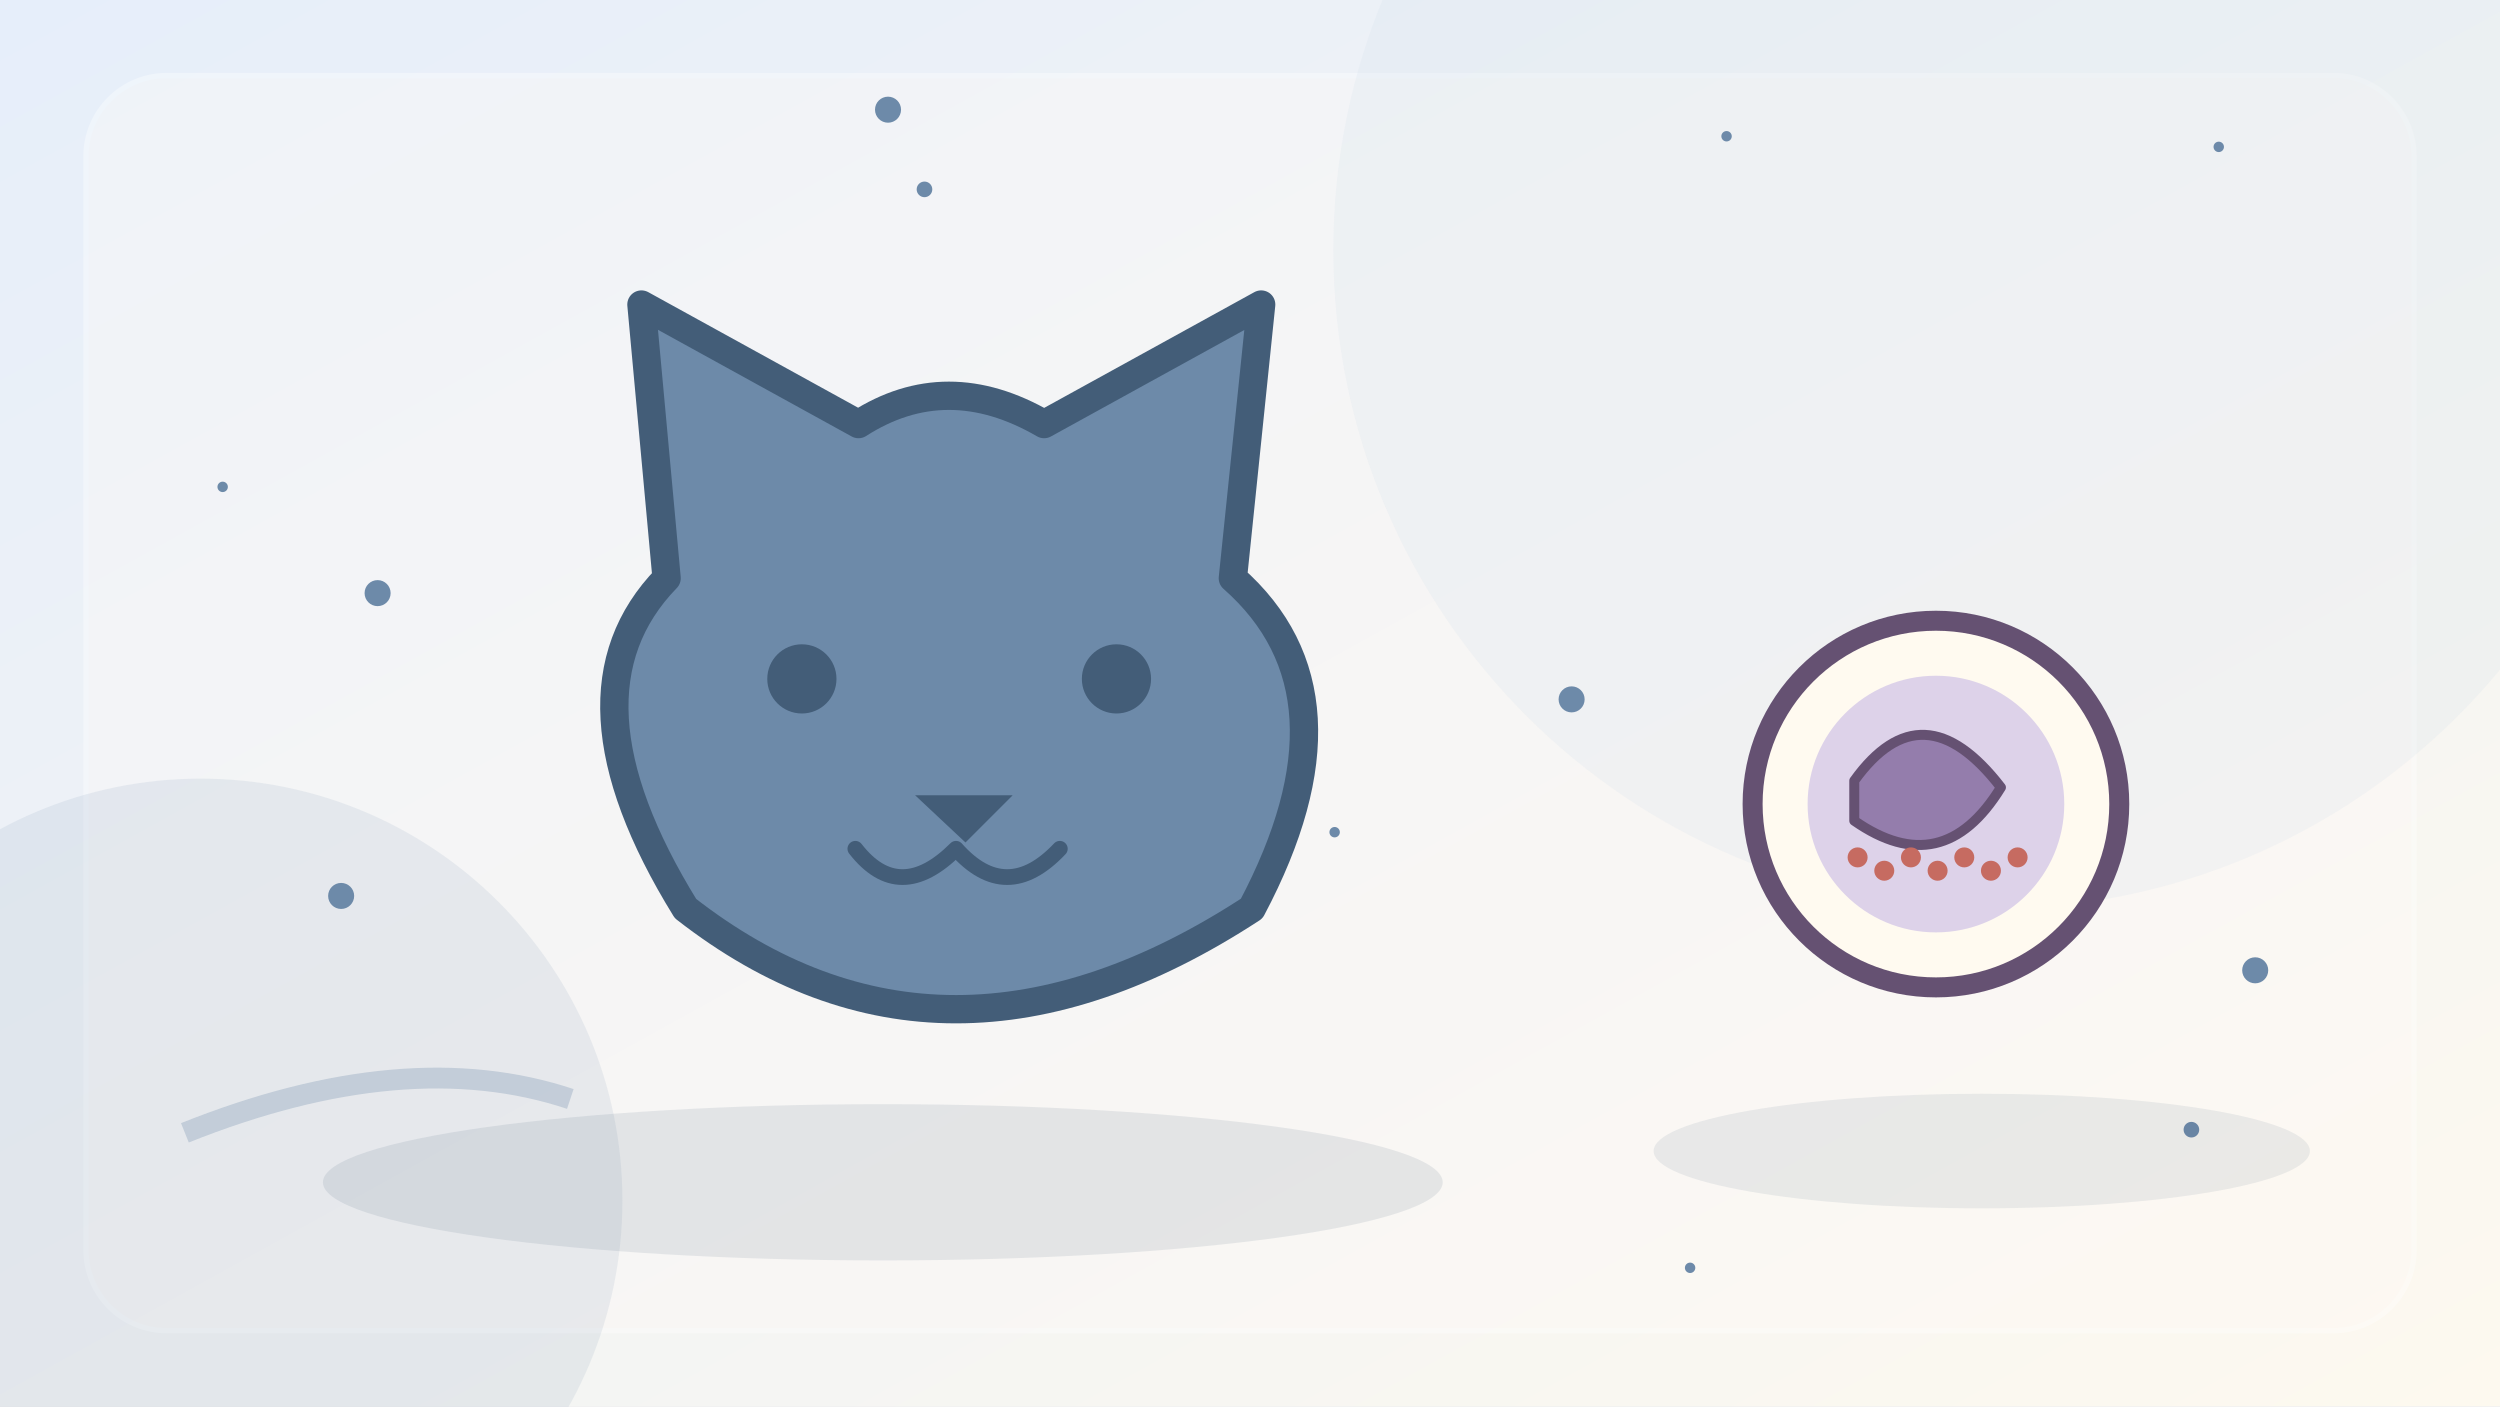
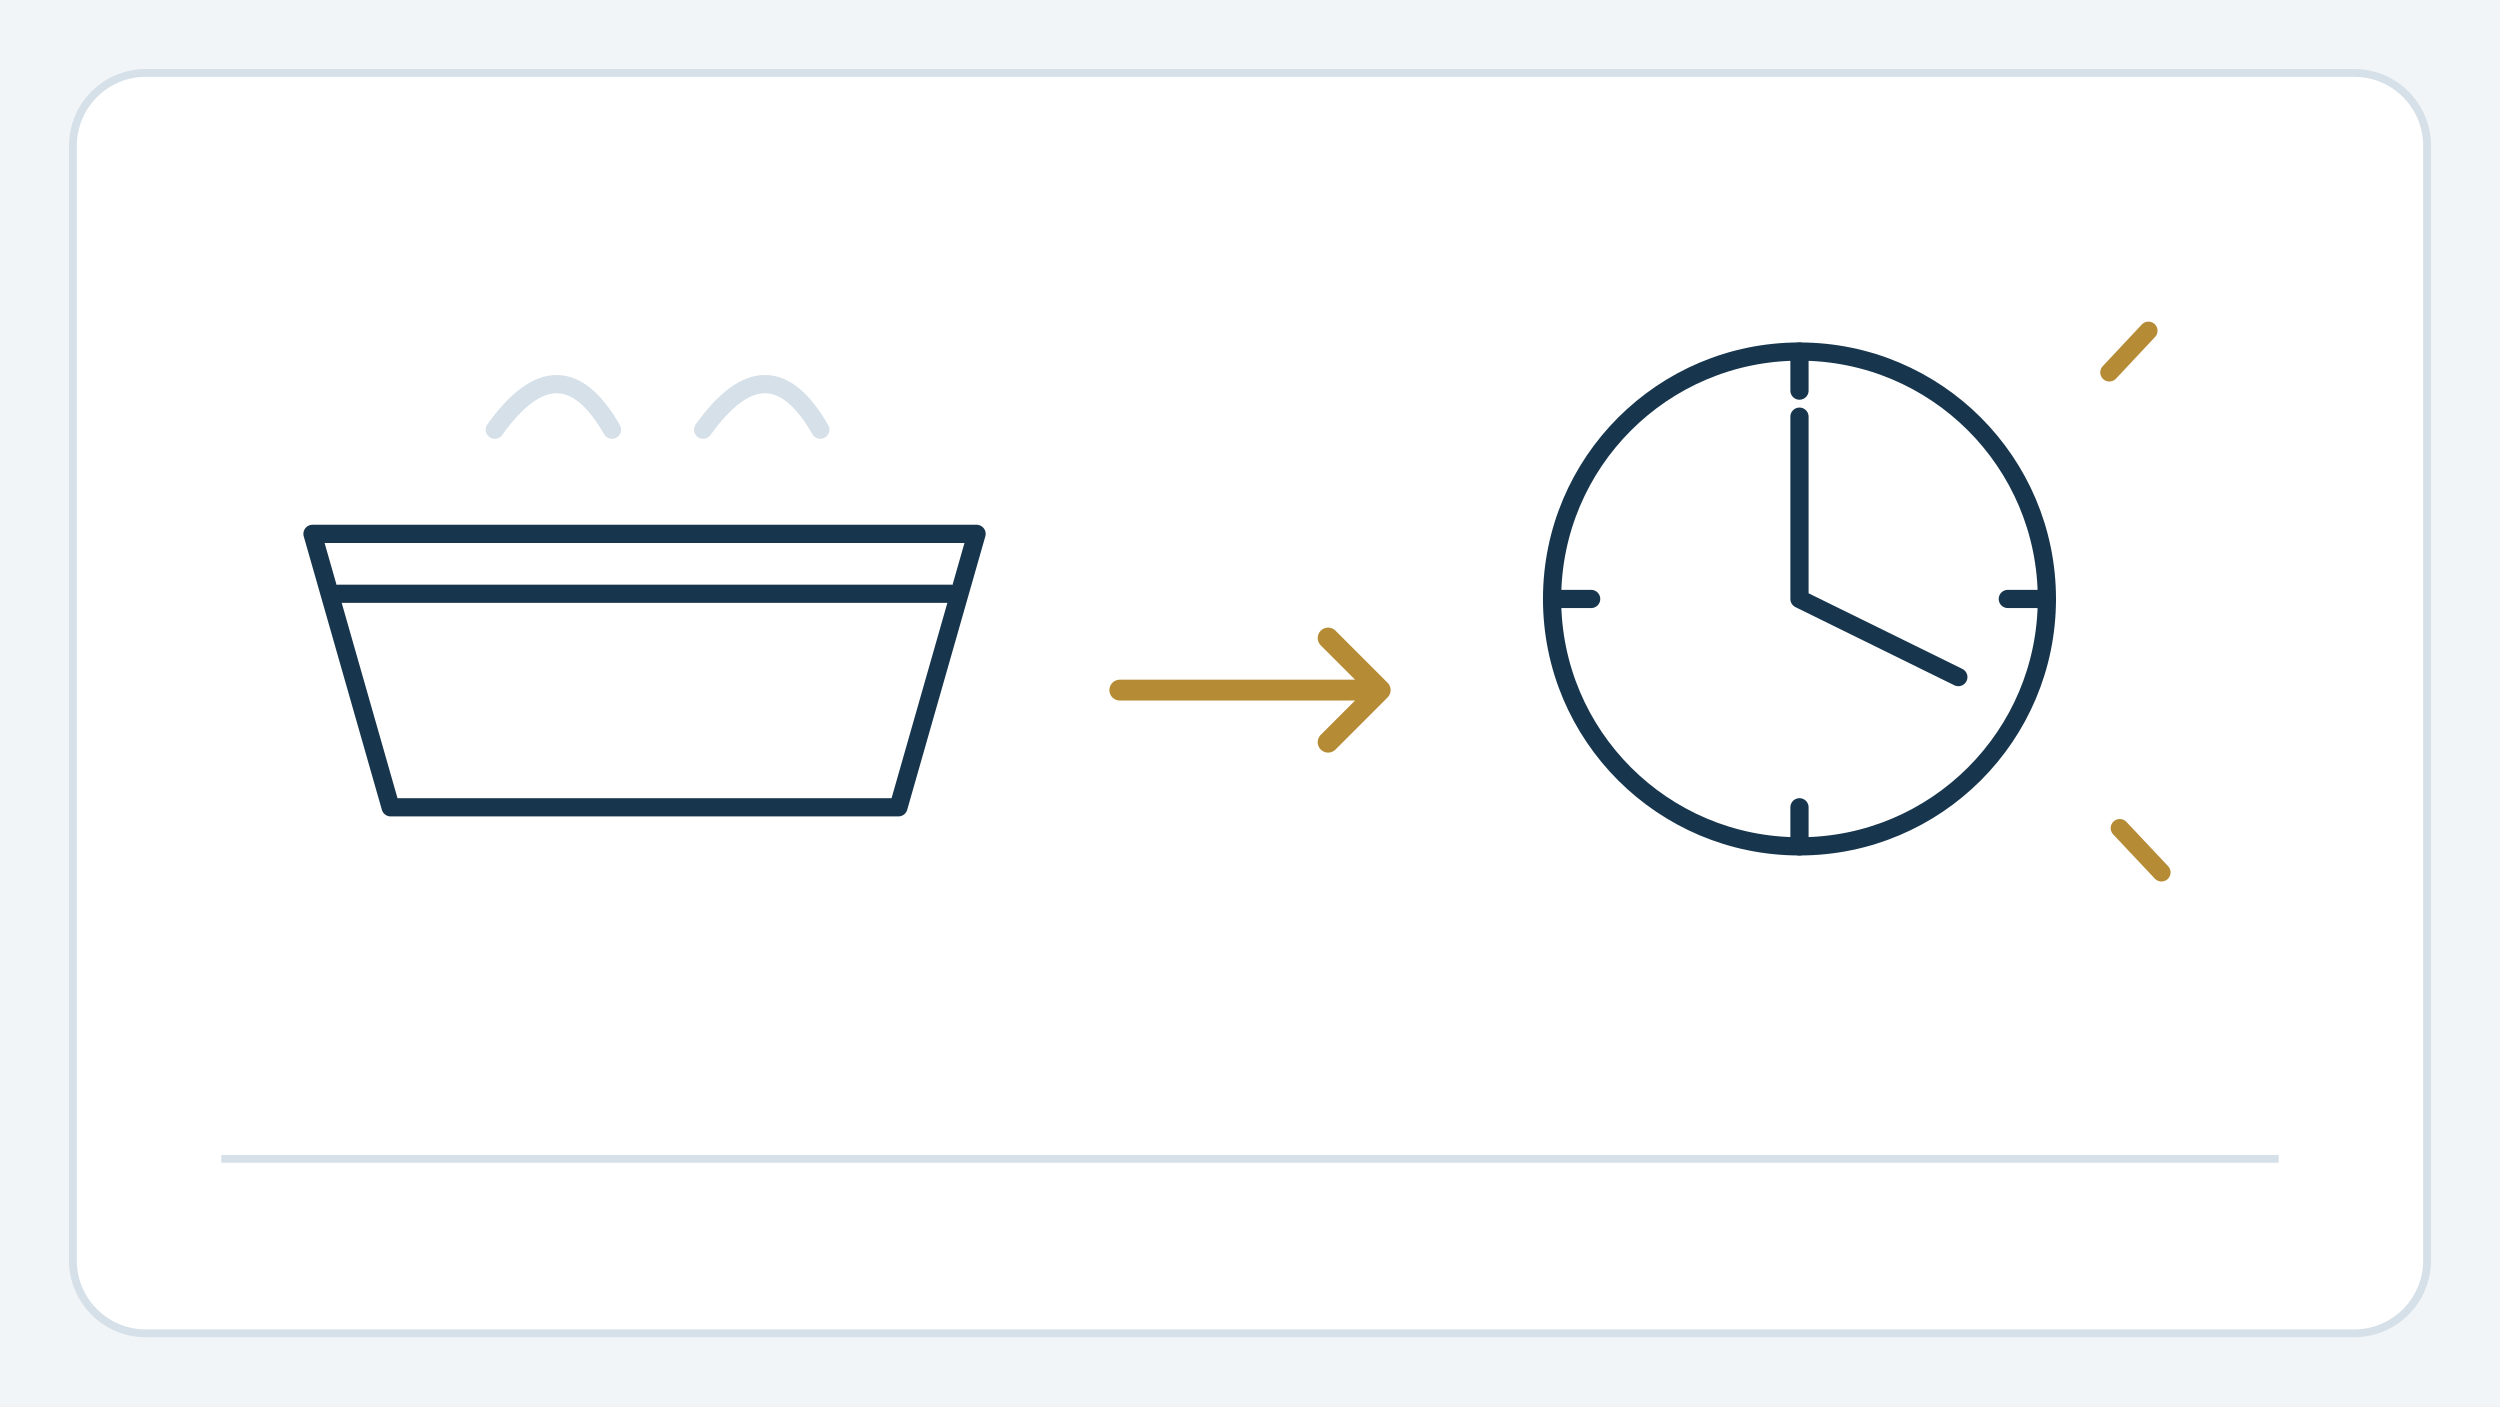
- <svg xmlns="http://www.w3.org/2000/svg" width="960" height="540" viewBox="0 0 960 540" role="img" aria-label="Autorska ilustracja: Karmienie i woda">
-   <defs>
-     <linearGradient id="background" x1="0" y1="0" x2="1" y2="1">
-       <stop offset="0" stop-color="#e6eefa" />
-       <stop offset="1" stop-color="#fdf9ef" />
-     </linearGradient>
-   </defs>
-   <rect width="960" height="540" fill="url(#background)" />
-   <rect x="33" y="29" width="894" height="482" rx="31" fill="#fffaf7" opacity=".35" stroke="#fff" stroke-width="2" />
-   <circle cx="765" cy="96" r="253" fill="#c8d8e5" opacity=".16" />
-   <circle cx="77" cy="461" r="162" fill="#6d8aa9" opacity=".12" />
-   <circle cx="603.5" cy="268.56" r="5" fill="#6d8aa9" stroke="none" stroke-width="4" />
-   <circle cx="768" cy="288.96" r="3" fill="#6d8aa9" stroke="none" stroke-width="4" />
-   <circle cx="866" cy="372.6" r="5" fill="#6d8aa9" stroke="none" stroke-width="4" />
-   <circle cx="799.5" cy="323.64" r="4" fill="#6d8aa9" stroke="none" stroke-width="4" />
-   <circle cx="649" cy="486.84" r="2" fill="#6d8aa9" stroke="none" stroke-width="4" />
-   <circle cx="85.5" cy="186.96" r="2" fill="#6d8aa9" stroke="none" stroke-width="4" />
-   <circle cx="512.5" cy="319.56" r="2" fill="#6d8aa9" stroke="none" stroke-width="4" />
-   <circle cx="131" cy="344.04" r="5" fill="#6d8aa9" stroke="none" stroke-width="4" />
-   <circle cx="145" cy="227.76" r="5" fill="#6d8aa9" stroke="none" stroke-width="4" />
-   <circle cx="355" cy="72.72" r="3" fill="#6d8aa9" stroke="none" stroke-width="4" />
-   <circle cx="341" cy="42.12" r="5" fill="#6d8aa9" stroke="none" stroke-width="4" />
-   <circle cx="663" cy="52.32" r="2" fill="#6d8aa9" stroke="none" stroke-width="4" />
-   <circle cx="841.5" cy="433.8" r="3" fill="#6d8aa9" stroke="none" stroke-width="4" />
-   <circle cx="425" cy="352.2" r="2" fill="#6d8aa9" stroke="none" stroke-width="4" />
-   <circle cx="852" cy="56.4" r="2" fill="#6d8aa9" stroke="none" stroke-width="4" />
-   <ellipse cx="339" cy="454" rx="215" ry="30" fill="#435d78" opacity=".12" />
-   <ellipse cx="761" cy="442" rx="126" ry="22" fill="#435d78" opacity=".10" />
-   <g transform="translate(169 65) scale(1.208)">
-     <path d="M72 130L64 43l69 38q28-18 59 0l69-38-9 87q42 37 6 105q-98 64-180 0q-42-68-6-105Z" fill="#6d8aa9" stroke="#435d78" stroke-width="9" stroke-linejoin="round" stroke-linecap="round" />
-     <circle cx="115" cy="162" r="11" fill="#435d78" stroke="none" stroke-width="4" />
-     <circle cx="215" cy="162" r="11" fill="#435d78" stroke="none" stroke-width="4" />
-     <path d="M151 199h31l-15 15Z" fill="#435d78" stroke="none" stroke-width="5" stroke-linejoin="round" stroke-linecap="round" />
-     <path d="M164 216q-18 18-32 0m32 0q16 18 33 0" fill="none" stroke="#435d78" stroke-width="5" stroke-linejoin="round" stroke-linecap="round" />
+ <svg xmlns="http://www.w3.org/2000/svg" width="960" height="540" viewBox="0 0 960 540" role="img" aria-label="Karmienie i woda — miska i czas">
+   <rect width="960" height="540" fill="#f1f5f8" />
+   <rect x="28" y="28" width="904" height="484" rx="28" fill="#fff" stroke="#d6e0e8" stroke-width="3" />
+   <g transform="translate(85 85)">
+     <path d="M35 120H290L260 225H65Z M45 143H280" fill="none" stroke="#17364d" stroke-width="7" stroke-linecap="round" stroke-linejoin="round" />
+     <path d="M105 80Q130 45 150 80 M185 80Q210 45 230 80" fill="none" stroke="#d6e0e8" stroke-width="7" stroke-linecap="round" stroke-linejoin="round" />
  </g>
-   <g transform="translate(641 207) scale(0.640)">
-     <circle cx="160" cy="159" r="110" fill="#fffaf0" stroke="#655172" stroke-width="12" />
-     <circle cx="160" cy="159" r="77" fill="#ddd2e9" stroke="none" stroke-width="4" />
-     <path d="M111 145q41-57 88 4q-35 57-88 20Z" fill="#947dac" stroke="#655172" stroke-width="6" stroke-linejoin="round" stroke-linecap="round" />
-     <circle cx="113" cy="191" r="6" fill="#c66b61" stroke="none" stroke-width="4" />
-     <circle cx="129" cy="199" r="6" fill="#c66b61" stroke="none" stroke-width="4" />
-     <circle cx="145" cy="191" r="6" fill="#c66b61" stroke="none" stroke-width="4" />
-     <circle cx="161" cy="199" r="6" fill="#c66b61" stroke="none" stroke-width="4" />
-     <circle cx="177" cy="191" r="6" fill="#c66b61" stroke="none" stroke-width="4" />
-     <circle cx="193" cy="199" r="6" fill="#c66b61" stroke="none" stroke-width="4" />
-     <circle cx="209" cy="191" r="6" fill="#c66b61" stroke="none" stroke-width="4" />
+   <g transform="translate(536 85)">
+     <circle cx="155" cy="145" r="95" fill="none" stroke="#17364d" stroke-width="7" />
+     <path d="M155 145V75 M155 145L216 175 M155 50V65 M250 145H235 M155 240V225 M60 145H75" fill="none" stroke="#17364d" stroke-width="7" stroke-linecap="round" stroke-linejoin="round" />
+     <path d="M274 58L289 42 M278 233L294 250" fill="none" stroke="#b68b36" stroke-width="7" stroke-linecap="round" stroke-linejoin="round" />
  </g>
-   <path d="M71 435q85-34 148-13" fill="none" stroke="#6d8aa9" opacity=".29" stroke-width="8" />
+   <path d="M430 265H530 M510 245L530 265L510 285" fill="none" stroke="#b68b36" stroke-width="8" stroke-linecap="round" stroke-linejoin="round" />
+   <path d="M85 445H875" fill="none" stroke="#d6e0e8" stroke-width="3" />
</svg>
